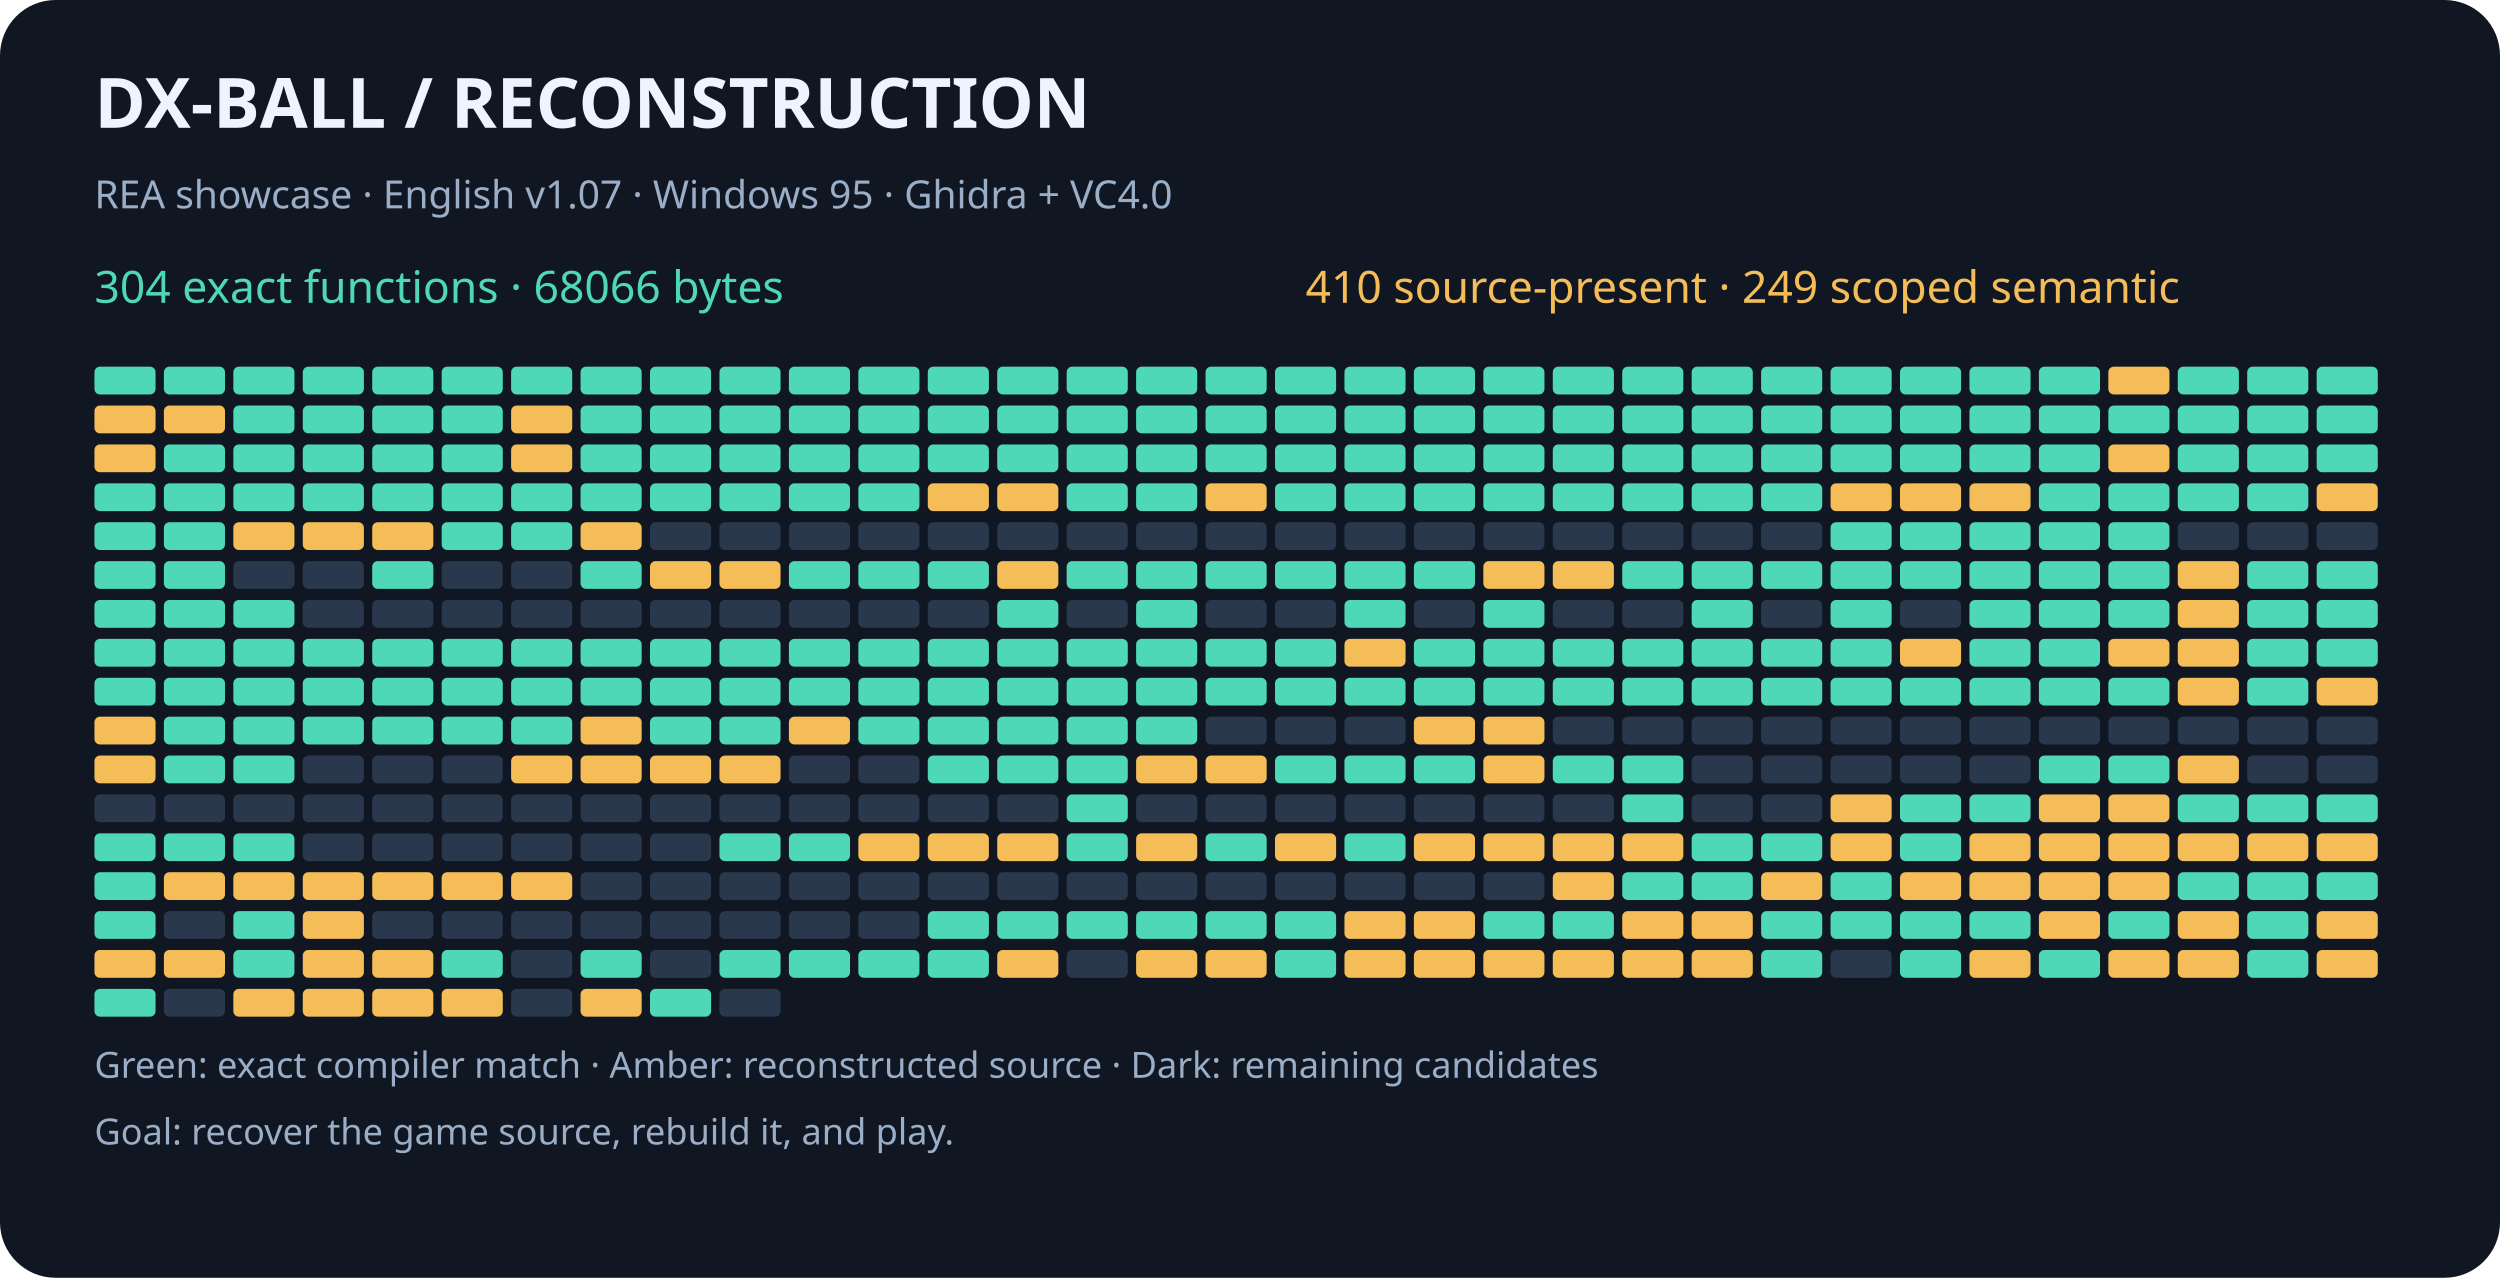
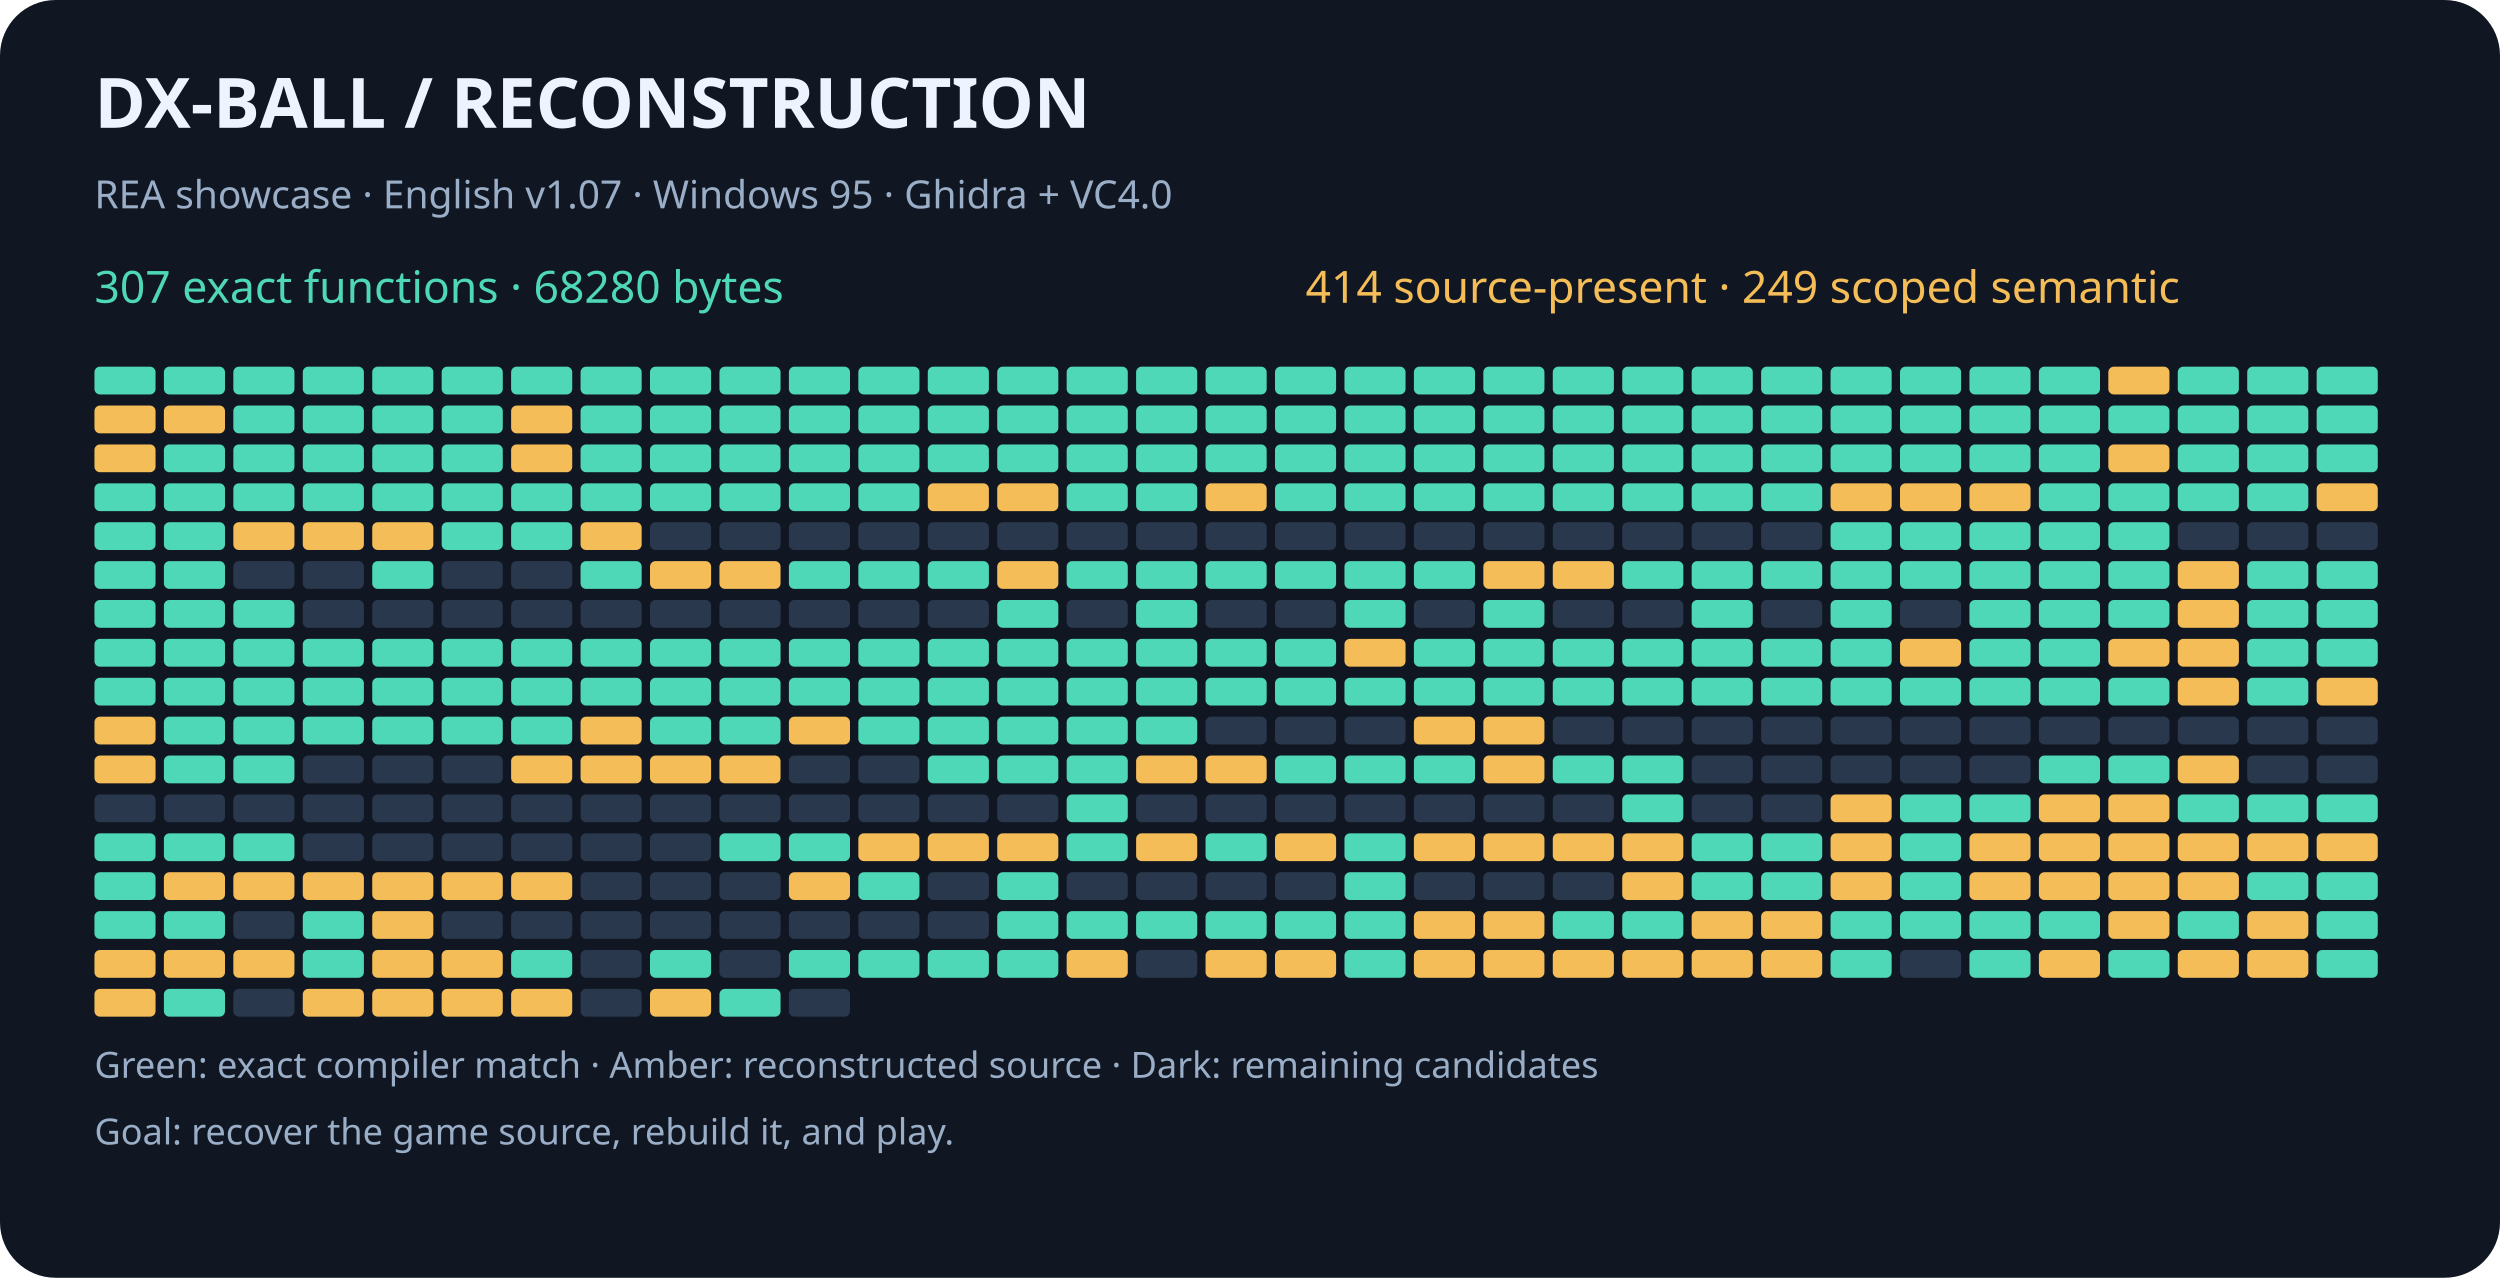
<svg xmlns="http://www.w3.org/2000/svg" width="900" height="460" viewBox="0 0 900 460" role="img" aria-labelledby="title desc">
  <rect width="900" height="460" rx="20" fill="#101722" />
  <g font-family="sans-serif">
    <text x="34" y="46" fill="#eef4ff" font-size="25" font-weight="bold">DX-BALL  /  RECONSTRUCTION</text>
    <text x="34" y="75" fill="#9baec8" font-size="14">REA showcase · English v1.07 · Windows 95 · Ghidra + VC4.0</text>
-     <text x="34" y="109" fill="#4ed8b7" font-size="16">304 exact functions · 68066 bytes</text>
-     <text x="470" y="109" fill="#f5bd57" font-size="16">410 source-present · 249 scoped semantic</text>
+     <text x="34" y="109" fill="#4ed8b7" font-size="16">307 exact functions · 68280 bytes</text>
+     <text x="470" y="109" fill="#f5bd57" font-size="16">414 source-present · 249 scoped semantic</text>
    <rect x="34" y="132" width="22" height="10" rx="2" fill="#4ed8b7" />
    <rect x="59" y="132" width="22" height="10" rx="2" fill="#4ed8b7" />
    <rect x="84" y="132" width="22" height="10" rx="2" fill="#4ed8b7" />
    <rect x="109" y="132" width="22" height="10" rx="2" fill="#4ed8b7" />
    <rect x="134" y="132" width="22" height="10" rx="2" fill="#4ed8b7" />
    <rect x="159" y="132" width="22" height="10" rx="2" fill="#4ed8b7" />
    <rect x="184" y="132" width="22" height="10" rx="2" fill="#4ed8b7" />
    <rect x="209" y="132" width="22" height="10" rx="2" fill="#4ed8b7" />
    <rect x="234" y="132" width="22" height="10" rx="2" fill="#4ed8b7" />
    <rect x="259" y="132" width="22" height="10" rx="2" fill="#4ed8b7" />
    <rect x="284" y="132" width="22" height="10" rx="2" fill="#4ed8b7" />
    <rect x="309" y="132" width="22" height="10" rx="2" fill="#4ed8b7" />
    <rect x="334" y="132" width="22" height="10" rx="2" fill="#4ed8b7" />
    <rect x="359" y="132" width="22" height="10" rx="2" fill="#4ed8b7" />
    <rect x="384" y="132" width="22" height="10" rx="2" fill="#4ed8b7" />
    <rect x="409" y="132" width="22" height="10" rx="2" fill="#4ed8b7" />
    <rect x="434" y="132" width="22" height="10" rx="2" fill="#4ed8b7" />
    <rect x="459" y="132" width="22" height="10" rx="2" fill="#4ed8b7" />
    <rect x="484" y="132" width="22" height="10" rx="2" fill="#4ed8b7" />
    <rect x="509" y="132" width="22" height="10" rx="2" fill="#4ed8b7" />
    <rect x="534" y="132" width="22" height="10" rx="2" fill="#4ed8b7" />
    <rect x="559" y="132" width="22" height="10" rx="2" fill="#4ed8b7" />
    <rect x="584" y="132" width="22" height="10" rx="2" fill="#4ed8b7" />
    <rect x="609" y="132" width="22" height="10" rx="2" fill="#4ed8b7" />
    <rect x="634" y="132" width="22" height="10" rx="2" fill="#4ed8b7" />
    <rect x="659" y="132" width="22" height="10" rx="2" fill="#4ed8b7" />
    <rect x="684" y="132" width="22" height="10" rx="2" fill="#4ed8b7" />
    <rect x="709" y="132" width="22" height="10" rx="2" fill="#4ed8b7" />
    <rect x="734" y="132" width="22" height="10" rx="2" fill="#4ed8b7" />
    <rect x="759" y="132" width="22" height="10" rx="2" fill="#f5bd57" />
    <rect x="784" y="132" width="22" height="10" rx="2" fill="#4ed8b7" />
    <rect x="809" y="132" width="22" height="10" rx="2" fill="#4ed8b7" />
    <rect x="834" y="132" width="22" height="10" rx="2" fill="#4ed8b7" />
    <rect x="34" y="146" width="22" height="10" rx="2" fill="#f5bd57" />
    <rect x="59" y="146" width="22" height="10" rx="2" fill="#f5bd57" />
    <rect x="84" y="146" width="22" height="10" rx="2" fill="#4ed8b7" />
    <rect x="109" y="146" width="22" height="10" rx="2" fill="#4ed8b7" />
    <rect x="134" y="146" width="22" height="10" rx="2" fill="#4ed8b7" />
    <rect x="159" y="146" width="22" height="10" rx="2" fill="#4ed8b7" />
    <rect x="184" y="146" width="22" height="10" rx="2" fill="#f5bd57" />
    <rect x="209" y="146" width="22" height="10" rx="2" fill="#4ed8b7" />
    <rect x="234" y="146" width="22" height="10" rx="2" fill="#4ed8b7" />
    <rect x="259" y="146" width="22" height="10" rx="2" fill="#4ed8b7" />
    <rect x="284" y="146" width="22" height="10" rx="2" fill="#4ed8b7" />
    <rect x="309" y="146" width="22" height="10" rx="2" fill="#4ed8b7" />
    <rect x="334" y="146" width="22" height="10" rx="2" fill="#4ed8b7" />
    <rect x="359" y="146" width="22" height="10" rx="2" fill="#4ed8b7" />
    <rect x="384" y="146" width="22" height="10" rx="2" fill="#4ed8b7" />
    <rect x="409" y="146" width="22" height="10" rx="2" fill="#4ed8b7" />
    <rect x="434" y="146" width="22" height="10" rx="2" fill="#4ed8b7" />
    <rect x="459" y="146" width="22" height="10" rx="2" fill="#4ed8b7" />
    <rect x="484" y="146" width="22" height="10" rx="2" fill="#4ed8b7" />
    <rect x="509" y="146" width="22" height="10" rx="2" fill="#4ed8b7" />
    <rect x="534" y="146" width="22" height="10" rx="2" fill="#4ed8b7" />
    <rect x="559" y="146" width="22" height="10" rx="2" fill="#4ed8b7" />
    <rect x="584" y="146" width="22" height="10" rx="2" fill="#4ed8b7" />
    <rect x="609" y="146" width="22" height="10" rx="2" fill="#4ed8b7" />
    <rect x="634" y="146" width="22" height="10" rx="2" fill="#4ed8b7" />
    <rect x="659" y="146" width="22" height="10" rx="2" fill="#4ed8b7" />
    <rect x="684" y="146" width="22" height="10" rx="2" fill="#4ed8b7" />
    <rect x="709" y="146" width="22" height="10" rx="2" fill="#4ed8b7" />
    <rect x="734" y="146" width="22" height="10" rx="2" fill="#4ed8b7" />
    <rect x="759" y="146" width="22" height="10" rx="2" fill="#4ed8b7" />
    <rect x="784" y="146" width="22" height="10" rx="2" fill="#4ed8b7" />
    <rect x="809" y="146" width="22" height="10" rx="2" fill="#4ed8b7" />
    <rect x="834" y="146" width="22" height="10" rx="2" fill="#4ed8b7" />
    <rect x="34" y="160" width="22" height="10" rx="2" fill="#f5bd57" />
    <rect x="59" y="160" width="22" height="10" rx="2" fill="#4ed8b7" />
    <rect x="84" y="160" width="22" height="10" rx="2" fill="#4ed8b7" />
    <rect x="109" y="160" width="22" height="10" rx="2" fill="#4ed8b7" />
    <rect x="134" y="160" width="22" height="10" rx="2" fill="#4ed8b7" />
    <rect x="159" y="160" width="22" height="10" rx="2" fill="#4ed8b7" />
    <rect x="184" y="160" width="22" height="10" rx="2" fill="#f5bd57" />
    <rect x="209" y="160" width="22" height="10" rx="2" fill="#4ed8b7" />
    <rect x="234" y="160" width="22" height="10" rx="2" fill="#4ed8b7" />
    <rect x="259" y="160" width="22" height="10" rx="2" fill="#4ed8b7" />
    <rect x="284" y="160" width="22" height="10" rx="2" fill="#4ed8b7" />
    <rect x="309" y="160" width="22" height="10" rx="2" fill="#4ed8b7" />
    <rect x="334" y="160" width="22" height="10" rx="2" fill="#4ed8b7" />
    <rect x="359" y="160" width="22" height="10" rx="2" fill="#4ed8b7" />
    <rect x="384" y="160" width="22" height="10" rx="2" fill="#4ed8b7" />
    <rect x="409" y="160" width="22" height="10" rx="2" fill="#4ed8b7" />
    <rect x="434" y="160" width="22" height="10" rx="2" fill="#4ed8b7" />
    <rect x="459" y="160" width="22" height="10" rx="2" fill="#4ed8b7" />
    <rect x="484" y="160" width="22" height="10" rx="2" fill="#4ed8b7" />
    <rect x="509" y="160" width="22" height="10" rx="2" fill="#4ed8b7" />
    <rect x="534" y="160" width="22" height="10" rx="2" fill="#4ed8b7" />
    <rect x="559" y="160" width="22" height="10" rx="2" fill="#4ed8b7" />
    <rect x="584" y="160" width="22" height="10" rx="2" fill="#4ed8b7" />
    <rect x="609" y="160" width="22" height="10" rx="2" fill="#4ed8b7" />
    <rect x="634" y="160" width="22" height="10" rx="2" fill="#4ed8b7" />
    <rect x="659" y="160" width="22" height="10" rx="2" fill="#4ed8b7" />
    <rect x="684" y="160" width="22" height="10" rx="2" fill="#4ed8b7" />
    <rect x="709" y="160" width="22" height="10" rx="2" fill="#4ed8b7" />
    <rect x="734" y="160" width="22" height="10" rx="2" fill="#4ed8b7" />
    <rect x="759" y="160" width="22" height="10" rx="2" fill="#f5bd57" />
    <rect x="784" y="160" width="22" height="10" rx="2" fill="#4ed8b7" />
    <rect x="809" y="160" width="22" height="10" rx="2" fill="#4ed8b7" />
    <rect x="834" y="160" width="22" height="10" rx="2" fill="#4ed8b7" />
    <rect x="34" y="174" width="22" height="10" rx="2" fill="#4ed8b7" />
    <rect x="59" y="174" width="22" height="10" rx="2" fill="#4ed8b7" />
    <rect x="84" y="174" width="22" height="10" rx="2" fill="#4ed8b7" />
    <rect x="109" y="174" width="22" height="10" rx="2" fill="#4ed8b7" />
    <rect x="134" y="174" width="22" height="10" rx="2" fill="#4ed8b7" />
    <rect x="159" y="174" width="22" height="10" rx="2" fill="#4ed8b7" />
    <rect x="184" y="174" width="22" height="10" rx="2" fill="#4ed8b7" />
    <rect x="209" y="174" width="22" height="10" rx="2" fill="#4ed8b7" />
    <rect x="234" y="174" width="22" height="10" rx="2" fill="#4ed8b7" />
    <rect x="259" y="174" width="22" height="10" rx="2" fill="#4ed8b7" />
    <rect x="284" y="174" width="22" height="10" rx="2" fill="#4ed8b7" />
    <rect x="309" y="174" width="22" height="10" rx="2" fill="#4ed8b7" />
    <rect x="334" y="174" width="22" height="10" rx="2" fill="#f5bd57" />
    <rect x="359" y="174" width="22" height="10" rx="2" fill="#f5bd57" />
    <rect x="384" y="174" width="22" height="10" rx="2" fill="#4ed8b7" />
    <rect x="409" y="174" width="22" height="10" rx="2" fill="#4ed8b7" />
    <rect x="434" y="174" width="22" height="10" rx="2" fill="#f5bd57" />
    <rect x="459" y="174" width="22" height="10" rx="2" fill="#4ed8b7" />
    <rect x="484" y="174" width="22" height="10" rx="2" fill="#4ed8b7" />
    <rect x="509" y="174" width="22" height="10" rx="2" fill="#4ed8b7" />
    <rect x="534" y="174" width="22" height="10" rx="2" fill="#4ed8b7" />
    <rect x="559" y="174" width="22" height="10" rx="2" fill="#4ed8b7" />
    <rect x="584" y="174" width="22" height="10" rx="2" fill="#4ed8b7" />
    <rect x="609" y="174" width="22" height="10" rx="2" fill="#4ed8b7" />
    <rect x="634" y="174" width="22" height="10" rx="2" fill="#4ed8b7" />
    <rect x="659" y="174" width="22" height="10" rx="2" fill="#f5bd57" />
    <rect x="684" y="174" width="22" height="10" rx="2" fill="#f5bd57" />
    <rect x="709" y="174" width="22" height="10" rx="2" fill="#f5bd57" />
    <rect x="734" y="174" width="22" height="10" rx="2" fill="#4ed8b7" />
    <rect x="759" y="174" width="22" height="10" rx="2" fill="#4ed8b7" />
    <rect x="784" y="174" width="22" height="10" rx="2" fill="#4ed8b7" />
    <rect x="809" y="174" width="22" height="10" rx="2" fill="#4ed8b7" />
    <rect x="834" y="174" width="22" height="10" rx="2" fill="#f5bd57" />
    <rect x="34" y="188" width="22" height="10" rx="2" fill="#4ed8b7" />
    <rect x="59" y="188" width="22" height="10" rx="2" fill="#4ed8b7" />
    <rect x="84" y="188" width="22" height="10" rx="2" fill="#f5bd57" />
    <rect x="109" y="188" width="22" height="10" rx="2" fill="#f5bd57" />
    <rect x="134" y="188" width="22" height="10" rx="2" fill="#f5bd57" />
    <rect x="159" y="188" width="22" height="10" rx="2" fill="#4ed8b7" />
    <rect x="184" y="188" width="22" height="10" rx="2" fill="#4ed8b7" />
    <rect x="209" y="188" width="22" height="10" rx="2" fill="#f5bd57" />
    <rect x="234" y="188" width="22" height="10" rx="2" fill="#29384c" />
    <rect x="259" y="188" width="22" height="10" rx="2" fill="#29384c" />
    <rect x="284" y="188" width="22" height="10" rx="2" fill="#29384c" />
    <rect x="309" y="188" width="22" height="10" rx="2" fill="#29384c" />
    <rect x="334" y="188" width="22" height="10" rx="2" fill="#29384c" />
    <rect x="359" y="188" width="22" height="10" rx="2" fill="#29384c" />
    <rect x="384" y="188" width="22" height="10" rx="2" fill="#29384c" />
    <rect x="409" y="188" width="22" height="10" rx="2" fill="#29384c" />
    <rect x="434" y="188" width="22" height="10" rx="2" fill="#29384c" />
    <rect x="459" y="188" width="22" height="10" rx="2" fill="#29384c" />
    <rect x="484" y="188" width="22" height="10" rx="2" fill="#29384c" />
    <rect x="509" y="188" width="22" height="10" rx="2" fill="#29384c" />
    <rect x="534" y="188" width="22" height="10" rx="2" fill="#29384c" />
    <rect x="559" y="188" width="22" height="10" rx="2" fill="#29384c" />
    <rect x="584" y="188" width="22" height="10" rx="2" fill="#29384c" />
    <rect x="609" y="188" width="22" height="10" rx="2" fill="#29384c" />
    <rect x="634" y="188" width="22" height="10" rx="2" fill="#29384c" />
    <rect x="659" y="188" width="22" height="10" rx="2" fill="#4ed8b7" />
    <rect x="684" y="188" width="22" height="10" rx="2" fill="#4ed8b7" />
    <rect x="709" y="188" width="22" height="10" rx="2" fill="#4ed8b7" />
    <rect x="734" y="188" width="22" height="10" rx="2" fill="#4ed8b7" />
    <rect x="759" y="188" width="22" height="10" rx="2" fill="#4ed8b7" />
    <rect x="784" y="188" width="22" height="10" rx="2" fill="#29384c" />
    <rect x="809" y="188" width="22" height="10" rx="2" fill="#29384c" />
    <rect x="834" y="188" width="22" height="10" rx="2" fill="#29384c" />
    <rect x="34" y="202" width="22" height="10" rx="2" fill="#4ed8b7" />
    <rect x="59" y="202" width="22" height="10" rx="2" fill="#4ed8b7" />
    <rect x="84" y="202" width="22" height="10" rx="2" fill="#29384c" />
    <rect x="109" y="202" width="22" height="10" rx="2" fill="#29384c" />
    <rect x="134" y="202" width="22" height="10" rx="2" fill="#4ed8b7" />
    <rect x="159" y="202" width="22" height="10" rx="2" fill="#29384c" />
    <rect x="184" y="202" width="22" height="10" rx="2" fill="#29384c" />
    <rect x="209" y="202" width="22" height="10" rx="2" fill="#4ed8b7" />
    <rect x="234" y="202" width="22" height="10" rx="2" fill="#f5bd57" />
    <rect x="259" y="202" width="22" height="10" rx="2" fill="#f5bd57" />
    <rect x="284" y="202" width="22" height="10" rx="2" fill="#4ed8b7" />
    <rect x="309" y="202" width="22" height="10" rx="2" fill="#4ed8b7" />
    <rect x="334" y="202" width="22" height="10" rx="2" fill="#4ed8b7" />
    <rect x="359" y="202" width="22" height="10" rx="2" fill="#f5bd57" />
    <rect x="384" y="202" width="22" height="10" rx="2" fill="#4ed8b7" />
    <rect x="409" y="202" width="22" height="10" rx="2" fill="#4ed8b7" />
    <rect x="434" y="202" width="22" height="10" rx="2" fill="#4ed8b7" />
    <rect x="459" y="202" width="22" height="10" rx="2" fill="#4ed8b7" />
    <rect x="484" y="202" width="22" height="10" rx="2" fill="#4ed8b7" />
    <rect x="509" y="202" width="22" height="10" rx="2" fill="#4ed8b7" />
    <rect x="534" y="202" width="22" height="10" rx="2" fill="#f5bd57" />
    <rect x="559" y="202" width="22" height="10" rx="2" fill="#f5bd57" />
    <rect x="584" y="202" width="22" height="10" rx="2" fill="#4ed8b7" />
    <rect x="609" y="202" width="22" height="10" rx="2" fill="#4ed8b7" />
    <rect x="634" y="202" width="22" height="10" rx="2" fill="#4ed8b7" />
    <rect x="659" y="202" width="22" height="10" rx="2" fill="#4ed8b7" />
    <rect x="684" y="202" width="22" height="10" rx="2" fill="#4ed8b7" />
    <rect x="709" y="202" width="22" height="10" rx="2" fill="#4ed8b7" />
    <rect x="734" y="202" width="22" height="10" rx="2" fill="#4ed8b7" />
    <rect x="759" y="202" width="22" height="10" rx="2" fill="#4ed8b7" />
    <rect x="784" y="202" width="22" height="10" rx="2" fill="#f5bd57" />
    <rect x="809" y="202" width="22" height="10" rx="2" fill="#4ed8b7" />
    <rect x="834" y="202" width="22" height="10" rx="2" fill="#4ed8b7" />
    <rect x="34" y="216" width="22" height="10" rx="2" fill="#4ed8b7" />
    <rect x="59" y="216" width="22" height="10" rx="2" fill="#4ed8b7" />
    <rect x="84" y="216" width="22" height="10" rx="2" fill="#4ed8b7" />
    <rect x="109" y="216" width="22" height="10" rx="2" fill="#29384c" />
    <rect x="134" y="216" width="22" height="10" rx="2" fill="#29384c" />
    <rect x="159" y="216" width="22" height="10" rx="2" fill="#29384c" />
    <rect x="184" y="216" width="22" height="10" rx="2" fill="#29384c" />
    <rect x="209" y="216" width="22" height="10" rx="2" fill="#29384c" />
    <rect x="234" y="216" width="22" height="10" rx="2" fill="#29384c" />
    <rect x="259" y="216" width="22" height="10" rx="2" fill="#29384c" />
    <rect x="284" y="216" width="22" height="10" rx="2" fill="#29384c" />
    <rect x="309" y="216" width="22" height="10" rx="2" fill="#29384c" />
    <rect x="334" y="216" width="22" height="10" rx="2" fill="#29384c" />
    <rect x="359" y="216" width="22" height="10" rx="2" fill="#4ed8b7" />
    <rect x="384" y="216" width="22" height="10" rx="2" fill="#29384c" />
    <rect x="409" y="216" width="22" height="10" rx="2" fill="#4ed8b7" />
    <rect x="434" y="216" width="22" height="10" rx="2" fill="#29384c" />
    <rect x="459" y="216" width="22" height="10" rx="2" fill="#29384c" />
    <rect x="484" y="216" width="22" height="10" rx="2" fill="#4ed8b7" />
    <rect x="509" y="216" width="22" height="10" rx="2" fill="#29384c" />
    <rect x="534" y="216" width="22" height="10" rx="2" fill="#4ed8b7" />
    <rect x="559" y="216" width="22" height="10" rx="2" fill="#29384c" />
    <rect x="584" y="216" width="22" height="10" rx="2" fill="#29384c" />
    <rect x="609" y="216" width="22" height="10" rx="2" fill="#4ed8b7" />
    <rect x="634" y="216" width="22" height="10" rx="2" fill="#29384c" />
    <rect x="659" y="216" width="22" height="10" rx="2" fill="#4ed8b7" />
    <rect x="684" y="216" width="22" height="10" rx="2" fill="#29384c" />
    <rect x="709" y="216" width="22" height="10" rx="2" fill="#4ed8b7" />
    <rect x="734" y="216" width="22" height="10" rx="2" fill="#4ed8b7" />
    <rect x="759" y="216" width="22" height="10" rx="2" fill="#4ed8b7" />
    <rect x="784" y="216" width="22" height="10" rx="2" fill="#f5bd57" />
    <rect x="809" y="216" width="22" height="10" rx="2" fill="#4ed8b7" />
    <rect x="834" y="216" width="22" height="10" rx="2" fill="#4ed8b7" />
    <rect x="34" y="230" width="22" height="10" rx="2" fill="#4ed8b7" />
    <rect x="59" y="230" width="22" height="10" rx="2" fill="#4ed8b7" />
    <rect x="84" y="230" width="22" height="10" rx="2" fill="#4ed8b7" />
    <rect x="109" y="230" width="22" height="10" rx="2" fill="#4ed8b7" />
    <rect x="134" y="230" width="22" height="10" rx="2" fill="#4ed8b7" />
    <rect x="159" y="230" width="22" height="10" rx="2" fill="#4ed8b7" />
    <rect x="184" y="230" width="22" height="10" rx="2" fill="#4ed8b7" />
    <rect x="209" y="230" width="22" height="10" rx="2" fill="#4ed8b7" />
    <rect x="234" y="230" width="22" height="10" rx="2" fill="#4ed8b7" />
    <rect x="259" y="230" width="22" height="10" rx="2" fill="#4ed8b7" />
    <rect x="284" y="230" width="22" height="10" rx="2" fill="#4ed8b7" />
    <rect x="309" y="230" width="22" height="10" rx="2" fill="#4ed8b7" />
    <rect x="334" y="230" width="22" height="10" rx="2" fill="#4ed8b7" />
    <rect x="359" y="230" width="22" height="10" rx="2" fill="#4ed8b7" />
    <rect x="384" y="230" width="22" height="10" rx="2" fill="#4ed8b7" />
    <rect x="409" y="230" width="22" height="10" rx="2" fill="#4ed8b7" />
    <rect x="434" y="230" width="22" height="10" rx="2" fill="#4ed8b7" />
    <rect x="459" y="230" width="22" height="10" rx="2" fill="#4ed8b7" />
    <rect x="484" y="230" width="22" height="10" rx="2" fill="#f5bd57" />
    <rect x="509" y="230" width="22" height="10" rx="2" fill="#4ed8b7" />
    <rect x="534" y="230" width="22" height="10" rx="2" fill="#4ed8b7" />
    <rect x="559" y="230" width="22" height="10" rx="2" fill="#4ed8b7" />
    <rect x="584" y="230" width="22" height="10" rx="2" fill="#4ed8b7" />
    <rect x="609" y="230" width="22" height="10" rx="2" fill="#4ed8b7" />
    <rect x="634" y="230" width="22" height="10" rx="2" fill="#4ed8b7" />
    <rect x="659" y="230" width="22" height="10" rx="2" fill="#4ed8b7" />
    <rect x="684" y="230" width="22" height="10" rx="2" fill="#f5bd57" />
    <rect x="709" y="230" width="22" height="10" rx="2" fill="#4ed8b7" />
    <rect x="734" y="230" width="22" height="10" rx="2" fill="#4ed8b7" />
    <rect x="759" y="230" width="22" height="10" rx="2" fill="#f5bd57" />
    <rect x="784" y="230" width="22" height="10" rx="2" fill="#f5bd57" />
    <rect x="809" y="230" width="22" height="10" rx="2" fill="#4ed8b7" />
    <rect x="834" y="230" width="22" height="10" rx="2" fill="#4ed8b7" />
    <rect x="34" y="244" width="22" height="10" rx="2" fill="#4ed8b7" />
    <rect x="59" y="244" width="22" height="10" rx="2" fill="#4ed8b7" />
    <rect x="84" y="244" width="22" height="10" rx="2" fill="#4ed8b7" />
    <rect x="109" y="244" width="22" height="10" rx="2" fill="#4ed8b7" />
    <rect x="134" y="244" width="22" height="10" rx="2" fill="#4ed8b7" />
    <rect x="159" y="244" width="22" height="10" rx="2" fill="#4ed8b7" />
    <rect x="184" y="244" width="22" height="10" rx="2" fill="#4ed8b7" />
    <rect x="209" y="244" width="22" height="10" rx="2" fill="#4ed8b7" />
    <rect x="234" y="244" width="22" height="10" rx="2" fill="#4ed8b7" />
    <rect x="259" y="244" width="22" height="10" rx="2" fill="#4ed8b7" />
    <rect x="284" y="244" width="22" height="10" rx="2" fill="#4ed8b7" />
    <rect x="309" y="244" width="22" height="10" rx="2" fill="#4ed8b7" />
    <rect x="334" y="244" width="22" height="10" rx="2" fill="#4ed8b7" />
    <rect x="359" y="244" width="22" height="10" rx="2" fill="#4ed8b7" />
    <rect x="384" y="244" width="22" height="10" rx="2" fill="#4ed8b7" />
    <rect x="409" y="244" width="22" height="10" rx="2" fill="#4ed8b7" />
    <rect x="434" y="244" width="22" height="10" rx="2" fill="#4ed8b7" />
    <rect x="459" y="244" width="22" height="10" rx="2" fill="#4ed8b7" />
    <rect x="484" y="244" width="22" height="10" rx="2" fill="#4ed8b7" />
    <rect x="509" y="244" width="22" height="10" rx="2" fill="#4ed8b7" />
    <rect x="534" y="244" width="22" height="10" rx="2" fill="#4ed8b7" />
    <rect x="559" y="244" width="22" height="10" rx="2" fill="#4ed8b7" />
    <rect x="584" y="244" width="22" height="10" rx="2" fill="#4ed8b7" />
    <rect x="609" y="244" width="22" height="10" rx="2" fill="#4ed8b7" />
    <rect x="634" y="244" width="22" height="10" rx="2" fill="#4ed8b7" />
    <rect x="659" y="244" width="22" height="10" rx="2" fill="#4ed8b7" />
    <rect x="684" y="244" width="22" height="10" rx="2" fill="#4ed8b7" />
    <rect x="709" y="244" width="22" height="10" rx="2" fill="#4ed8b7" />
    <rect x="734" y="244" width="22" height="10" rx="2" fill="#4ed8b7" />
    <rect x="759" y="244" width="22" height="10" rx="2" fill="#4ed8b7" />
    <rect x="784" y="244" width="22" height="10" rx="2" fill="#f5bd57" />
    <rect x="809" y="244" width="22" height="10" rx="2" fill="#4ed8b7" />
    <rect x="834" y="244" width="22" height="10" rx="2" fill="#f5bd57" />
    <rect x="34" y="258" width="22" height="10" rx="2" fill="#f5bd57" />
    <rect x="59" y="258" width="22" height="10" rx="2" fill="#4ed8b7" />
    <rect x="84" y="258" width="22" height="10" rx="2" fill="#4ed8b7" />
    <rect x="109" y="258" width="22" height="10" rx="2" fill="#4ed8b7" />
    <rect x="134" y="258" width="22" height="10" rx="2" fill="#4ed8b7" />
    <rect x="159" y="258" width="22" height="10" rx="2" fill="#4ed8b7" />
    <rect x="184" y="258" width="22" height="10" rx="2" fill="#4ed8b7" />
    <rect x="209" y="258" width="22" height="10" rx="2" fill="#f5bd57" />
    <rect x="234" y="258" width="22" height="10" rx="2" fill="#4ed8b7" />
    <rect x="259" y="258" width="22" height="10" rx="2" fill="#4ed8b7" />
    <rect x="284" y="258" width="22" height="10" rx="2" fill="#f5bd57" />
    <rect x="309" y="258" width="22" height="10" rx="2" fill="#4ed8b7" />
    <rect x="334" y="258" width="22" height="10" rx="2" fill="#4ed8b7" />
    <rect x="359" y="258" width="22" height="10" rx="2" fill="#4ed8b7" />
    <rect x="384" y="258" width="22" height="10" rx="2" fill="#4ed8b7" />
    <rect x="409" y="258" width="22" height="10" rx="2" fill="#4ed8b7" />
    <rect x="434" y="258" width="22" height="10" rx="2" fill="#29384c" />
    <rect x="459" y="258" width="22" height="10" rx="2" fill="#29384c" />
    <rect x="484" y="258" width="22" height="10" rx="2" fill="#29384c" />
    <rect x="509" y="258" width="22" height="10" rx="2" fill="#f5bd57" />
    <rect x="534" y="258" width="22" height="10" rx="2" fill="#f5bd57" />
    <rect x="559" y="258" width="22" height="10" rx="2" fill="#29384c" />
    <rect x="584" y="258" width="22" height="10" rx="2" fill="#29384c" />
    <rect x="609" y="258" width="22" height="10" rx="2" fill="#29384c" />
    <rect x="634" y="258" width="22" height="10" rx="2" fill="#29384c" />
    <rect x="659" y="258" width="22" height="10" rx="2" fill="#29384c" />
    <rect x="684" y="258" width="22" height="10" rx="2" fill="#29384c" />
    <rect x="709" y="258" width="22" height="10" rx="2" fill="#29384c" />
    <rect x="734" y="258" width="22" height="10" rx="2" fill="#29384c" />
    <rect x="759" y="258" width="22" height="10" rx="2" fill="#29384c" />
    <rect x="784" y="258" width="22" height="10" rx="2" fill="#29384c" />
    <rect x="809" y="258" width="22" height="10" rx="2" fill="#29384c" />
    <rect x="834" y="258" width="22" height="10" rx="2" fill="#29384c" />
    <rect x="34" y="272" width="22" height="10" rx="2" fill="#f5bd57" />
    <rect x="59" y="272" width="22" height="10" rx="2" fill="#4ed8b7" />
    <rect x="84" y="272" width="22" height="10" rx="2" fill="#4ed8b7" />
    <rect x="109" y="272" width="22" height="10" rx="2" fill="#29384c" />
    <rect x="134" y="272" width="22" height="10" rx="2" fill="#29384c" />
    <rect x="159" y="272" width="22" height="10" rx="2" fill="#29384c" />
    <rect x="184" y="272" width="22" height="10" rx="2" fill="#f5bd57" />
    <rect x="209" y="272" width="22" height="10" rx="2" fill="#f5bd57" />
    <rect x="234" y="272" width="22" height="10" rx="2" fill="#f5bd57" />
    <rect x="259" y="272" width="22" height="10" rx="2" fill="#f5bd57" />
    <rect x="284" y="272" width="22" height="10" rx="2" fill="#29384c" />
    <rect x="309" y="272" width="22" height="10" rx="2" fill="#29384c" />
    <rect x="334" y="272" width="22" height="10" rx="2" fill="#4ed8b7" />
    <rect x="359" y="272" width="22" height="10" rx="2" fill="#4ed8b7" />
    <rect x="384" y="272" width="22" height="10" rx="2" fill="#4ed8b7" />
    <rect x="409" y="272" width="22" height="10" rx="2" fill="#f5bd57" />
    <rect x="434" y="272" width="22" height="10" rx="2" fill="#f5bd57" />
    <rect x="459" y="272" width="22" height="10" rx="2" fill="#4ed8b7" />
    <rect x="484" y="272" width="22" height="10" rx="2" fill="#4ed8b7" />
    <rect x="509" y="272" width="22" height="10" rx="2" fill="#4ed8b7" />
    <rect x="534" y="272" width="22" height="10" rx="2" fill="#f5bd57" />
    <rect x="559" y="272" width="22" height="10" rx="2" fill="#4ed8b7" />
    <rect x="584" y="272" width="22" height="10" rx="2" fill="#4ed8b7" />
    <rect x="609" y="272" width="22" height="10" rx="2" fill="#29384c" />
    <rect x="634" y="272" width="22" height="10" rx="2" fill="#29384c" />
    <rect x="659" y="272" width="22" height="10" rx="2" fill="#29384c" />
    <rect x="684" y="272" width="22" height="10" rx="2" fill="#29384c" />
    <rect x="709" y="272" width="22" height="10" rx="2" fill="#29384c" />
    <rect x="734" y="272" width="22" height="10" rx="2" fill="#4ed8b7" />
    <rect x="759" y="272" width="22" height="10" rx="2" fill="#4ed8b7" />
    <rect x="784" y="272" width="22" height="10" rx="2" fill="#f5bd57" />
    <rect x="809" y="272" width="22" height="10" rx="2" fill="#29384c" />
    <rect x="834" y="272" width="22" height="10" rx="2" fill="#29384c" />
    <rect x="34" y="286" width="22" height="10" rx="2" fill="#29384c" />
    <rect x="59" y="286" width="22" height="10" rx="2" fill="#29384c" />
    <rect x="84" y="286" width="22" height="10" rx="2" fill="#29384c" />
    <rect x="109" y="286" width="22" height="10" rx="2" fill="#29384c" />
    <rect x="134" y="286" width="22" height="10" rx="2" fill="#29384c" />
    <rect x="159" y="286" width="22" height="10" rx="2" fill="#29384c" />
    <rect x="184" y="286" width="22" height="10" rx="2" fill="#29384c" />
    <rect x="209" y="286" width="22" height="10" rx="2" fill="#29384c" />
    <rect x="234" y="286" width="22" height="10" rx="2" fill="#29384c" />
    <rect x="259" y="286" width="22" height="10" rx="2" fill="#29384c" />
    <rect x="284" y="286" width="22" height="10" rx="2" fill="#29384c" />
    <rect x="309" y="286" width="22" height="10" rx="2" fill="#29384c" />
    <rect x="334" y="286" width="22" height="10" rx="2" fill="#29384c" />
    <rect x="359" y="286" width="22" height="10" rx="2" fill="#29384c" />
    <rect x="384" y="286" width="22" height="10" rx="2" fill="#4ed8b7" />
    <rect x="409" y="286" width="22" height="10" rx="2" fill="#29384c" />
    <rect x="434" y="286" width="22" height="10" rx="2" fill="#29384c" />
    <rect x="459" y="286" width="22" height="10" rx="2" fill="#29384c" />
    <rect x="484" y="286" width="22" height="10" rx="2" fill="#29384c" />
    <rect x="509" y="286" width="22" height="10" rx="2" fill="#29384c" />
    <rect x="534" y="286" width="22" height="10" rx="2" fill="#29384c" />
    <rect x="559" y="286" width="22" height="10" rx="2" fill="#29384c" />
    <rect x="584" y="286" width="22" height="10" rx="2" fill="#4ed8b7" />
    <rect x="609" y="286" width="22" height="10" rx="2" fill="#29384c" />
    <rect x="634" y="286" width="22" height="10" rx="2" fill="#29384c" />
    <rect x="659" y="286" width="22" height="10" rx="2" fill="#f5bd57" />
    <rect x="684" y="286" width="22" height="10" rx="2" fill="#4ed8b7" />
    <rect x="709" y="286" width="22" height="10" rx="2" fill="#4ed8b7" />
    <rect x="734" y="286" width="22" height="10" rx="2" fill="#f5bd57" />
    <rect x="759" y="286" width="22" height="10" rx="2" fill="#f5bd57" />
    <rect x="784" y="286" width="22" height="10" rx="2" fill="#4ed8b7" />
    <rect x="809" y="286" width="22" height="10" rx="2" fill="#4ed8b7" />
    <rect x="834" y="286" width="22" height="10" rx="2" fill="#4ed8b7" />
    <rect x="34" y="300" width="22" height="10" rx="2" fill="#4ed8b7" />
    <rect x="59" y="300" width="22" height="10" rx="2" fill="#4ed8b7" />
    <rect x="84" y="300" width="22" height="10" rx="2" fill="#4ed8b7" />
    <rect x="109" y="300" width="22" height="10" rx="2" fill="#29384c" />
    <rect x="134" y="300" width="22" height="10" rx="2" fill="#29384c" />
    <rect x="159" y="300" width="22" height="10" rx="2" fill="#29384c" />
    <rect x="184" y="300" width="22" height="10" rx="2" fill="#29384c" />
    <rect x="209" y="300" width="22" height="10" rx="2" fill="#29384c" />
    <rect x="234" y="300" width="22" height="10" rx="2" fill="#29384c" />
    <rect x="259" y="300" width="22" height="10" rx="2" fill="#4ed8b7" />
    <rect x="284" y="300" width="22" height="10" rx="2" fill="#4ed8b7" />
    <rect x="309" y="300" width="22" height="10" rx="2" fill="#f5bd57" />
    <rect x="334" y="300" width="22" height="10" rx="2" fill="#f5bd57" />
    <rect x="359" y="300" width="22" height="10" rx="2" fill="#f5bd57" />
    <rect x="384" y="300" width="22" height="10" rx="2" fill="#4ed8b7" />
    <rect x="409" y="300" width="22" height="10" rx="2" fill="#f5bd57" />
    <rect x="434" y="300" width="22" height="10" rx="2" fill="#4ed8b7" />
    <rect x="459" y="300" width="22" height="10" rx="2" fill="#f5bd57" />
    <rect x="484" y="300" width="22" height="10" rx="2" fill="#4ed8b7" />
    <rect x="509" y="300" width="22" height="10" rx="2" fill="#f5bd57" />
    <rect x="534" y="300" width="22" height="10" rx="2" fill="#f5bd57" />
    <rect x="559" y="300" width="22" height="10" rx="2" fill="#f5bd57" />
    <rect x="584" y="300" width="22" height="10" rx="2" fill="#f5bd57" />
    <rect x="609" y="300" width="22" height="10" rx="2" fill="#4ed8b7" />
    <rect x="634" y="300" width="22" height="10" rx="2" fill="#4ed8b7" />
    <rect x="659" y="300" width="22" height="10" rx="2" fill="#f5bd57" />
    <rect x="684" y="300" width="22" height="10" rx="2" fill="#4ed8b7" />
    <rect x="709" y="300" width="22" height="10" rx="2" fill="#f5bd57" />
    <rect x="734" y="300" width="22" height="10" rx="2" fill="#f5bd57" />
    <rect x="759" y="300" width="22" height="10" rx="2" fill="#f5bd57" />
    <rect x="784" y="300" width="22" height="10" rx="2" fill="#f5bd57" />
    <rect x="809" y="300" width="22" height="10" rx="2" fill="#f5bd57" />
    <rect x="834" y="300" width="22" height="10" rx="2" fill="#f5bd57" />
    <rect x="34" y="314" width="22" height="10" rx="2" fill="#4ed8b7" />
    <rect x="59" y="314" width="22" height="10" rx="2" fill="#f5bd57" />
    <rect x="84" y="314" width="22" height="10" rx="2" fill="#f5bd57" />
    <rect x="109" y="314" width="22" height="10" rx="2" fill="#f5bd57" />
    <rect x="134" y="314" width="22" height="10" rx="2" fill="#f5bd57" />
    <rect x="159" y="314" width="22" height="10" rx="2" fill="#f5bd57" />
    <rect x="184" y="314" width="22" height="10" rx="2" fill="#f5bd57" />
    <rect x="209" y="314" width="22" height="10" rx="2" fill="#29384c" />
    <rect x="234" y="314" width="22" height="10" rx="2" fill="#29384c" />
    <rect x="259" y="314" width="22" height="10" rx="2" fill="#29384c" />
-     <rect x="284" y="314" width="22" height="10" rx="2" fill="#29384c" />
-     <rect x="309" y="314" width="22" height="10" rx="2" fill="#29384c" />
+     <rect x="284" y="314" width="22" height="10" rx="2" fill="#f5bd57" />
+     <rect x="309" y="314" width="22" height="10" rx="2" fill="#4ed8b7" />
    <rect x="334" y="314" width="22" height="10" rx="2" fill="#29384c" />
-     <rect x="359" y="314" width="22" height="10" rx="2" fill="#29384c" />
+     <rect x="359" y="314" width="22" height="10" rx="2" fill="#4ed8b7" />
    <rect x="384" y="314" width="22" height="10" rx="2" fill="#29384c" />
    <rect x="409" y="314" width="22" height="10" rx="2" fill="#29384c" />
    <rect x="434" y="314" width="22" height="10" rx="2" fill="#29384c" />
    <rect x="459" y="314" width="22" height="10" rx="2" fill="#29384c" />
-     <rect x="484" y="314" width="22" height="10" rx="2" fill="#29384c" />
+     <rect x="484" y="314" width="22" height="10" rx="2" fill="#4ed8b7" />
    <rect x="509" y="314" width="22" height="10" rx="2" fill="#29384c" />
    <rect x="534" y="314" width="22" height="10" rx="2" fill="#29384c" />
-     <rect x="559" y="314" width="22" height="10" rx="2" fill="#f5bd57" />
-     <rect x="584" y="314" width="22" height="10" rx="2" fill="#4ed8b7" />
+     <rect x="559" y="314" width="22" height="10" rx="2" fill="#29384c" />
+     <rect x="584" y="314" width="22" height="10" rx="2" fill="#f5bd57" />
    <rect x="609" y="314" width="22" height="10" rx="2" fill="#4ed8b7" />
-     <rect x="634" y="314" width="22" height="10" rx="2" fill="#f5bd57" />
-     <rect x="659" y="314" width="22" height="10" rx="2" fill="#4ed8b7" />
-     <rect x="684" y="314" width="22" height="10" rx="2" fill="#f5bd57" />
+     <rect x="634" y="314" width="22" height="10" rx="2" fill="#4ed8b7" />
+     <rect x="659" y="314" width="22" height="10" rx="2" fill="#f5bd57" />
+     <rect x="684" y="314" width="22" height="10" rx="2" fill="#4ed8b7" />
    <rect x="709" y="314" width="22" height="10" rx="2" fill="#f5bd57" />
    <rect x="734" y="314" width="22" height="10" rx="2" fill="#f5bd57" />
    <rect x="759" y="314" width="22" height="10" rx="2" fill="#f5bd57" />
-     <rect x="784" y="314" width="22" height="10" rx="2" fill="#4ed8b7" />
+     <rect x="784" y="314" width="22" height="10" rx="2" fill="#f5bd57" />
    <rect x="809" y="314" width="22" height="10" rx="2" fill="#4ed8b7" />
    <rect x="834" y="314" width="22" height="10" rx="2" fill="#4ed8b7" />
    <rect x="34" y="328" width="22" height="10" rx="2" fill="#4ed8b7" />
-     <rect x="59" y="328" width="22" height="10" rx="2" fill="#29384c" />
-     <rect x="84" y="328" width="22" height="10" rx="2" fill="#4ed8b7" />
-     <rect x="109" y="328" width="22" height="10" rx="2" fill="#f5bd57" />
-     <rect x="134" y="328" width="22" height="10" rx="2" fill="#29384c" />
+     <rect x="59" y="328" width="22" height="10" rx="2" fill="#4ed8b7" />
+     <rect x="84" y="328" width="22" height="10" rx="2" fill="#29384c" />
+     <rect x="109" y="328" width="22" height="10" rx="2" fill="#4ed8b7" />
+     <rect x="134" y="328" width="22" height="10" rx="2" fill="#f5bd57" />
    <rect x="159" y="328" width="22" height="10" rx="2" fill="#29384c" />
    <rect x="184" y="328" width="22" height="10" rx="2" fill="#29384c" />
    <rect x="209" y="328" width="22" height="10" rx="2" fill="#29384c" />
    <rect x="234" y="328" width="22" height="10" rx="2" fill="#29384c" />
    <rect x="259" y="328" width="22" height="10" rx="2" fill="#29384c" />
    <rect x="284" y="328" width="22" height="10" rx="2" fill="#29384c" />
    <rect x="309" y="328" width="22" height="10" rx="2" fill="#29384c" />
-     <rect x="334" y="328" width="22" height="10" rx="2" fill="#4ed8b7" />
+     <rect x="334" y="328" width="22" height="10" rx="2" fill="#29384c" />
    <rect x="359" y="328" width="22" height="10" rx="2" fill="#4ed8b7" />
    <rect x="384" y="328" width="22" height="10" rx="2" fill="#4ed8b7" />
    <rect x="409" y="328" width="22" height="10" rx="2" fill="#4ed8b7" />
    <rect x="434" y="328" width="22" height="10" rx="2" fill="#4ed8b7" />
    <rect x="459" y="328" width="22" height="10" rx="2" fill="#4ed8b7" />
-     <rect x="484" y="328" width="22" height="10" rx="2" fill="#f5bd57" />
+     <rect x="484" y="328" width="22" height="10" rx="2" fill="#4ed8b7" />
    <rect x="509" y="328" width="22" height="10" rx="2" fill="#f5bd57" />
-     <rect x="534" y="328" width="22" height="10" rx="2" fill="#4ed8b7" />
+     <rect x="534" y="328" width="22" height="10" rx="2" fill="#f5bd57" />
    <rect x="559" y="328" width="22" height="10" rx="2" fill="#4ed8b7" />
-     <rect x="584" y="328" width="22" height="10" rx="2" fill="#f5bd57" />
+     <rect x="584" y="328" width="22" height="10" rx="2" fill="#4ed8b7" />
    <rect x="609" y="328" width="22" height="10" rx="2" fill="#f5bd57" />
-     <rect x="634" y="328" width="22" height="10" rx="2" fill="#4ed8b7" />
+     <rect x="634" y="328" width="22" height="10" rx="2" fill="#f5bd57" />
    <rect x="659" y="328" width="22" height="10" rx="2" fill="#4ed8b7" />
    <rect x="684" y="328" width="22" height="10" rx="2" fill="#4ed8b7" />
    <rect x="709" y="328" width="22" height="10" rx="2" fill="#4ed8b7" />
-     <rect x="734" y="328" width="22" height="10" rx="2" fill="#f5bd57" />
-     <rect x="759" y="328" width="22" height="10" rx="2" fill="#4ed8b7" />
-     <rect x="784" y="328" width="22" height="10" rx="2" fill="#f5bd57" />
-     <rect x="809" y="328" width="22" height="10" rx="2" fill="#4ed8b7" />
-     <rect x="834" y="328" width="22" height="10" rx="2" fill="#f5bd57" />
+     <rect x="734" y="328" width="22" height="10" rx="2" fill="#4ed8b7" />
+     <rect x="759" y="328" width="22" height="10" rx="2" fill="#f5bd57" />
+     <rect x="784" y="328" width="22" height="10" rx="2" fill="#4ed8b7" />
+     <rect x="809" y="328" width="22" height="10" rx="2" fill="#f5bd57" />
+     <rect x="834" y="328" width="22" height="10" rx="2" fill="#4ed8b7" />
    <rect x="34" y="342" width="22" height="10" rx="2" fill="#f5bd57" />
    <rect x="59" y="342" width="22" height="10" rx="2" fill="#f5bd57" />
-     <rect x="84" y="342" width="22" height="10" rx="2" fill="#4ed8b7" />
-     <rect x="109" y="342" width="22" height="10" rx="2" fill="#f5bd57" />
+     <rect x="84" y="342" width="22" height="10" rx="2" fill="#f5bd57" />
+     <rect x="109" y="342" width="22" height="10" rx="2" fill="#4ed8b7" />
    <rect x="134" y="342" width="22" height="10" rx="2" fill="#f5bd57" />
-     <rect x="159" y="342" width="22" height="10" rx="2" fill="#4ed8b7" />
-     <rect x="184" y="342" width="22" height="10" rx="2" fill="#29384c" />
-     <rect x="209" y="342" width="22" height="10" rx="2" fill="#4ed8b7" />
-     <rect x="234" y="342" width="22" height="10" rx="2" fill="#29384c" />
-     <rect x="259" y="342" width="22" height="10" rx="2" fill="#4ed8b7" />
+     <rect x="159" y="342" width="22" height="10" rx="2" fill="#f5bd57" />
+     <rect x="184" y="342" width="22" height="10" rx="2" fill="#4ed8b7" />
+     <rect x="209" y="342" width="22" height="10" rx="2" fill="#29384c" />
+     <rect x="234" y="342" width="22" height="10" rx="2" fill="#4ed8b7" />
+     <rect x="259" y="342" width="22" height="10" rx="2" fill="#29384c" />
    <rect x="284" y="342" width="22" height="10" rx="2" fill="#4ed8b7" />
    <rect x="309" y="342" width="22" height="10" rx="2" fill="#4ed8b7" />
    <rect x="334" y="342" width="22" height="10" rx="2" fill="#4ed8b7" />
-     <rect x="359" y="342" width="22" height="10" rx="2" fill="#f5bd57" />
-     <rect x="384" y="342" width="22" height="10" rx="2" fill="#29384c" />
-     <rect x="409" y="342" width="22" height="10" rx="2" fill="#f5bd57" />
+     <rect x="359" y="342" width="22" height="10" rx="2" fill="#4ed8b7" />
+     <rect x="384" y="342" width="22" height="10" rx="2" fill="#f5bd57" />
+     <rect x="409" y="342" width="22" height="10" rx="2" fill="#29384c" />
    <rect x="434" y="342" width="22" height="10" rx="2" fill="#f5bd57" />
-     <rect x="459" y="342" width="22" height="10" rx="2" fill="#4ed8b7" />
-     <rect x="484" y="342" width="22" height="10" rx="2" fill="#f5bd57" />
+     <rect x="459" y="342" width="22" height="10" rx="2" fill="#f5bd57" />
+     <rect x="484" y="342" width="22" height="10" rx="2" fill="#4ed8b7" />
    <rect x="509" y="342" width="22" height="10" rx="2" fill="#f5bd57" />
    <rect x="534" y="342" width="22" height="10" rx="2" fill="#f5bd57" />
    <rect x="559" y="342" width="22" height="10" rx="2" fill="#f5bd57" />
    <rect x="584" y="342" width="22" height="10" rx="2" fill="#f5bd57" />
    <rect x="609" y="342" width="22" height="10" rx="2" fill="#f5bd57" />
-     <rect x="634" y="342" width="22" height="10" rx="2" fill="#4ed8b7" />
-     <rect x="659" y="342" width="22" height="10" rx="2" fill="#29384c" />
-     <rect x="684" y="342" width="22" height="10" rx="2" fill="#4ed8b7" />
-     <rect x="709" y="342" width="22" height="10" rx="2" fill="#f5bd57" />
-     <rect x="734" y="342" width="22" height="10" rx="2" fill="#4ed8b7" />
-     <rect x="759" y="342" width="22" height="10" rx="2" fill="#f5bd57" />
+     <rect x="634" y="342" width="22" height="10" rx="2" fill="#f5bd57" />
+     <rect x="659" y="342" width="22" height="10" rx="2" fill="#4ed8b7" />
+     <rect x="684" y="342" width="22" height="10" rx="2" fill="#29384c" />
+     <rect x="709" y="342" width="22" height="10" rx="2" fill="#4ed8b7" />
+     <rect x="734" y="342" width="22" height="10" rx="2" fill="#f5bd57" />
+     <rect x="759" y="342" width="22" height="10" rx="2" fill="#4ed8b7" />
    <rect x="784" y="342" width="22" height="10" rx="2" fill="#f5bd57" />
-     <rect x="809" y="342" width="22" height="10" rx="2" fill="#4ed8b7" />
-     <rect x="834" y="342" width="22" height="10" rx="2" fill="#f5bd57" />
-     <rect x="34" y="356" width="22" height="10" rx="2" fill="#4ed8b7" />
-     <rect x="59" y="356" width="22" height="10" rx="2" fill="#29384c" />
-     <rect x="84" y="356" width="22" height="10" rx="2" fill="#f5bd57" />
+     <rect x="809" y="342" width="22" height="10" rx="2" fill="#f5bd57" />
+     <rect x="834" y="342" width="22" height="10" rx="2" fill="#4ed8b7" />
+     <rect x="34" y="356" width="22" height="10" rx="2" fill="#f5bd57" />
+     <rect x="59" y="356" width="22" height="10" rx="2" fill="#4ed8b7" />
+     <rect x="84" y="356" width="22" height="10" rx="2" fill="#29384c" />
    <rect x="109" y="356" width="22" height="10" rx="2" fill="#f5bd57" />
    <rect x="134" y="356" width="22" height="10" rx="2" fill="#f5bd57" />
    <rect x="159" y="356" width="22" height="10" rx="2" fill="#f5bd57" />
-     <rect x="184" y="356" width="22" height="10" rx="2" fill="#29384c" />
-     <rect x="209" y="356" width="22" height="10" rx="2" fill="#f5bd57" />
-     <rect x="234" y="356" width="22" height="10" rx="2" fill="#4ed8b7" />
-     <rect x="259" y="356" width="22" height="10" rx="2" fill="#29384c" />
+     <rect x="184" y="356" width="22" height="10" rx="2" fill="#f5bd57" />
+     <rect x="209" y="356" width="22" height="10" rx="2" fill="#29384c" />
+     <rect x="234" y="356" width="22" height="10" rx="2" fill="#f5bd57" />
+     <rect x="259" y="356" width="22" height="10" rx="2" fill="#4ed8b7" />
+     <rect x="284" y="356" width="22" height="10" rx="2" fill="#29384c" />
    <text x="34" y="388" fill="#9baec8" font-size="13">Green: exact compiler match · Amber: reconstructed source · Dark: remaining candidates</text>
    <text x="34" y="412" fill="#9baec8" font-size="13">Goal: recover the game source, rebuild it, and play.</text>
  </g>
</svg>
